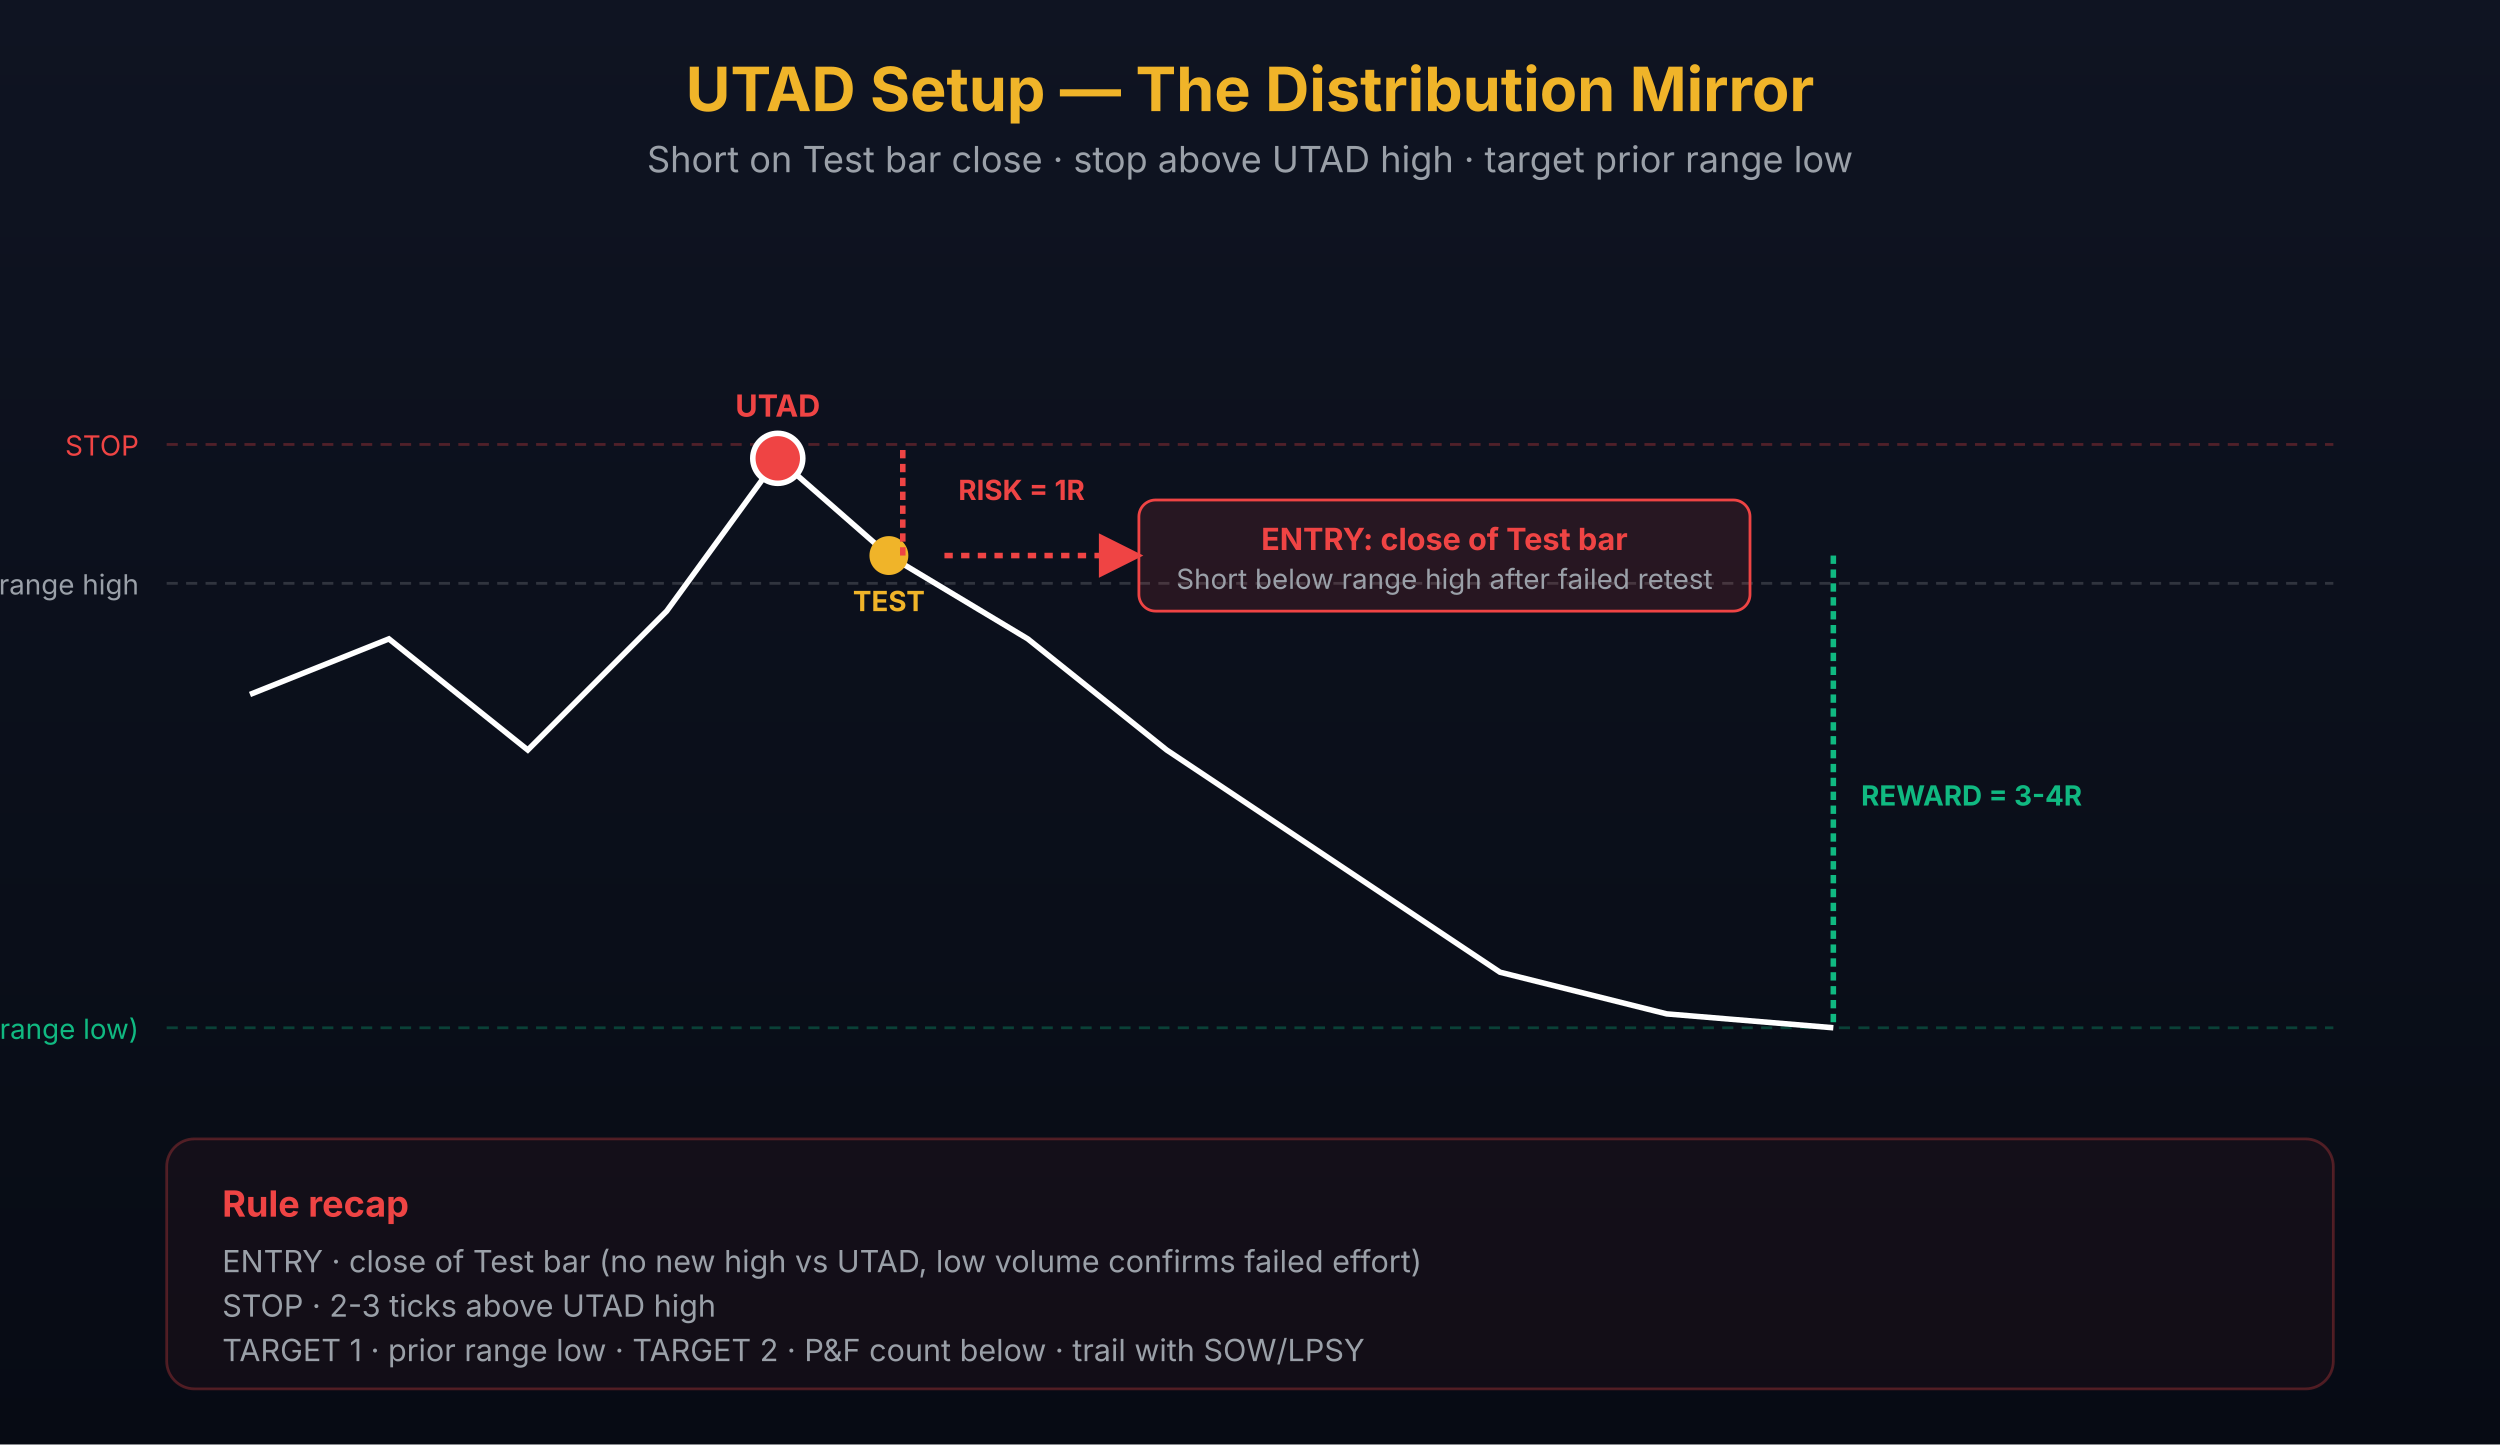
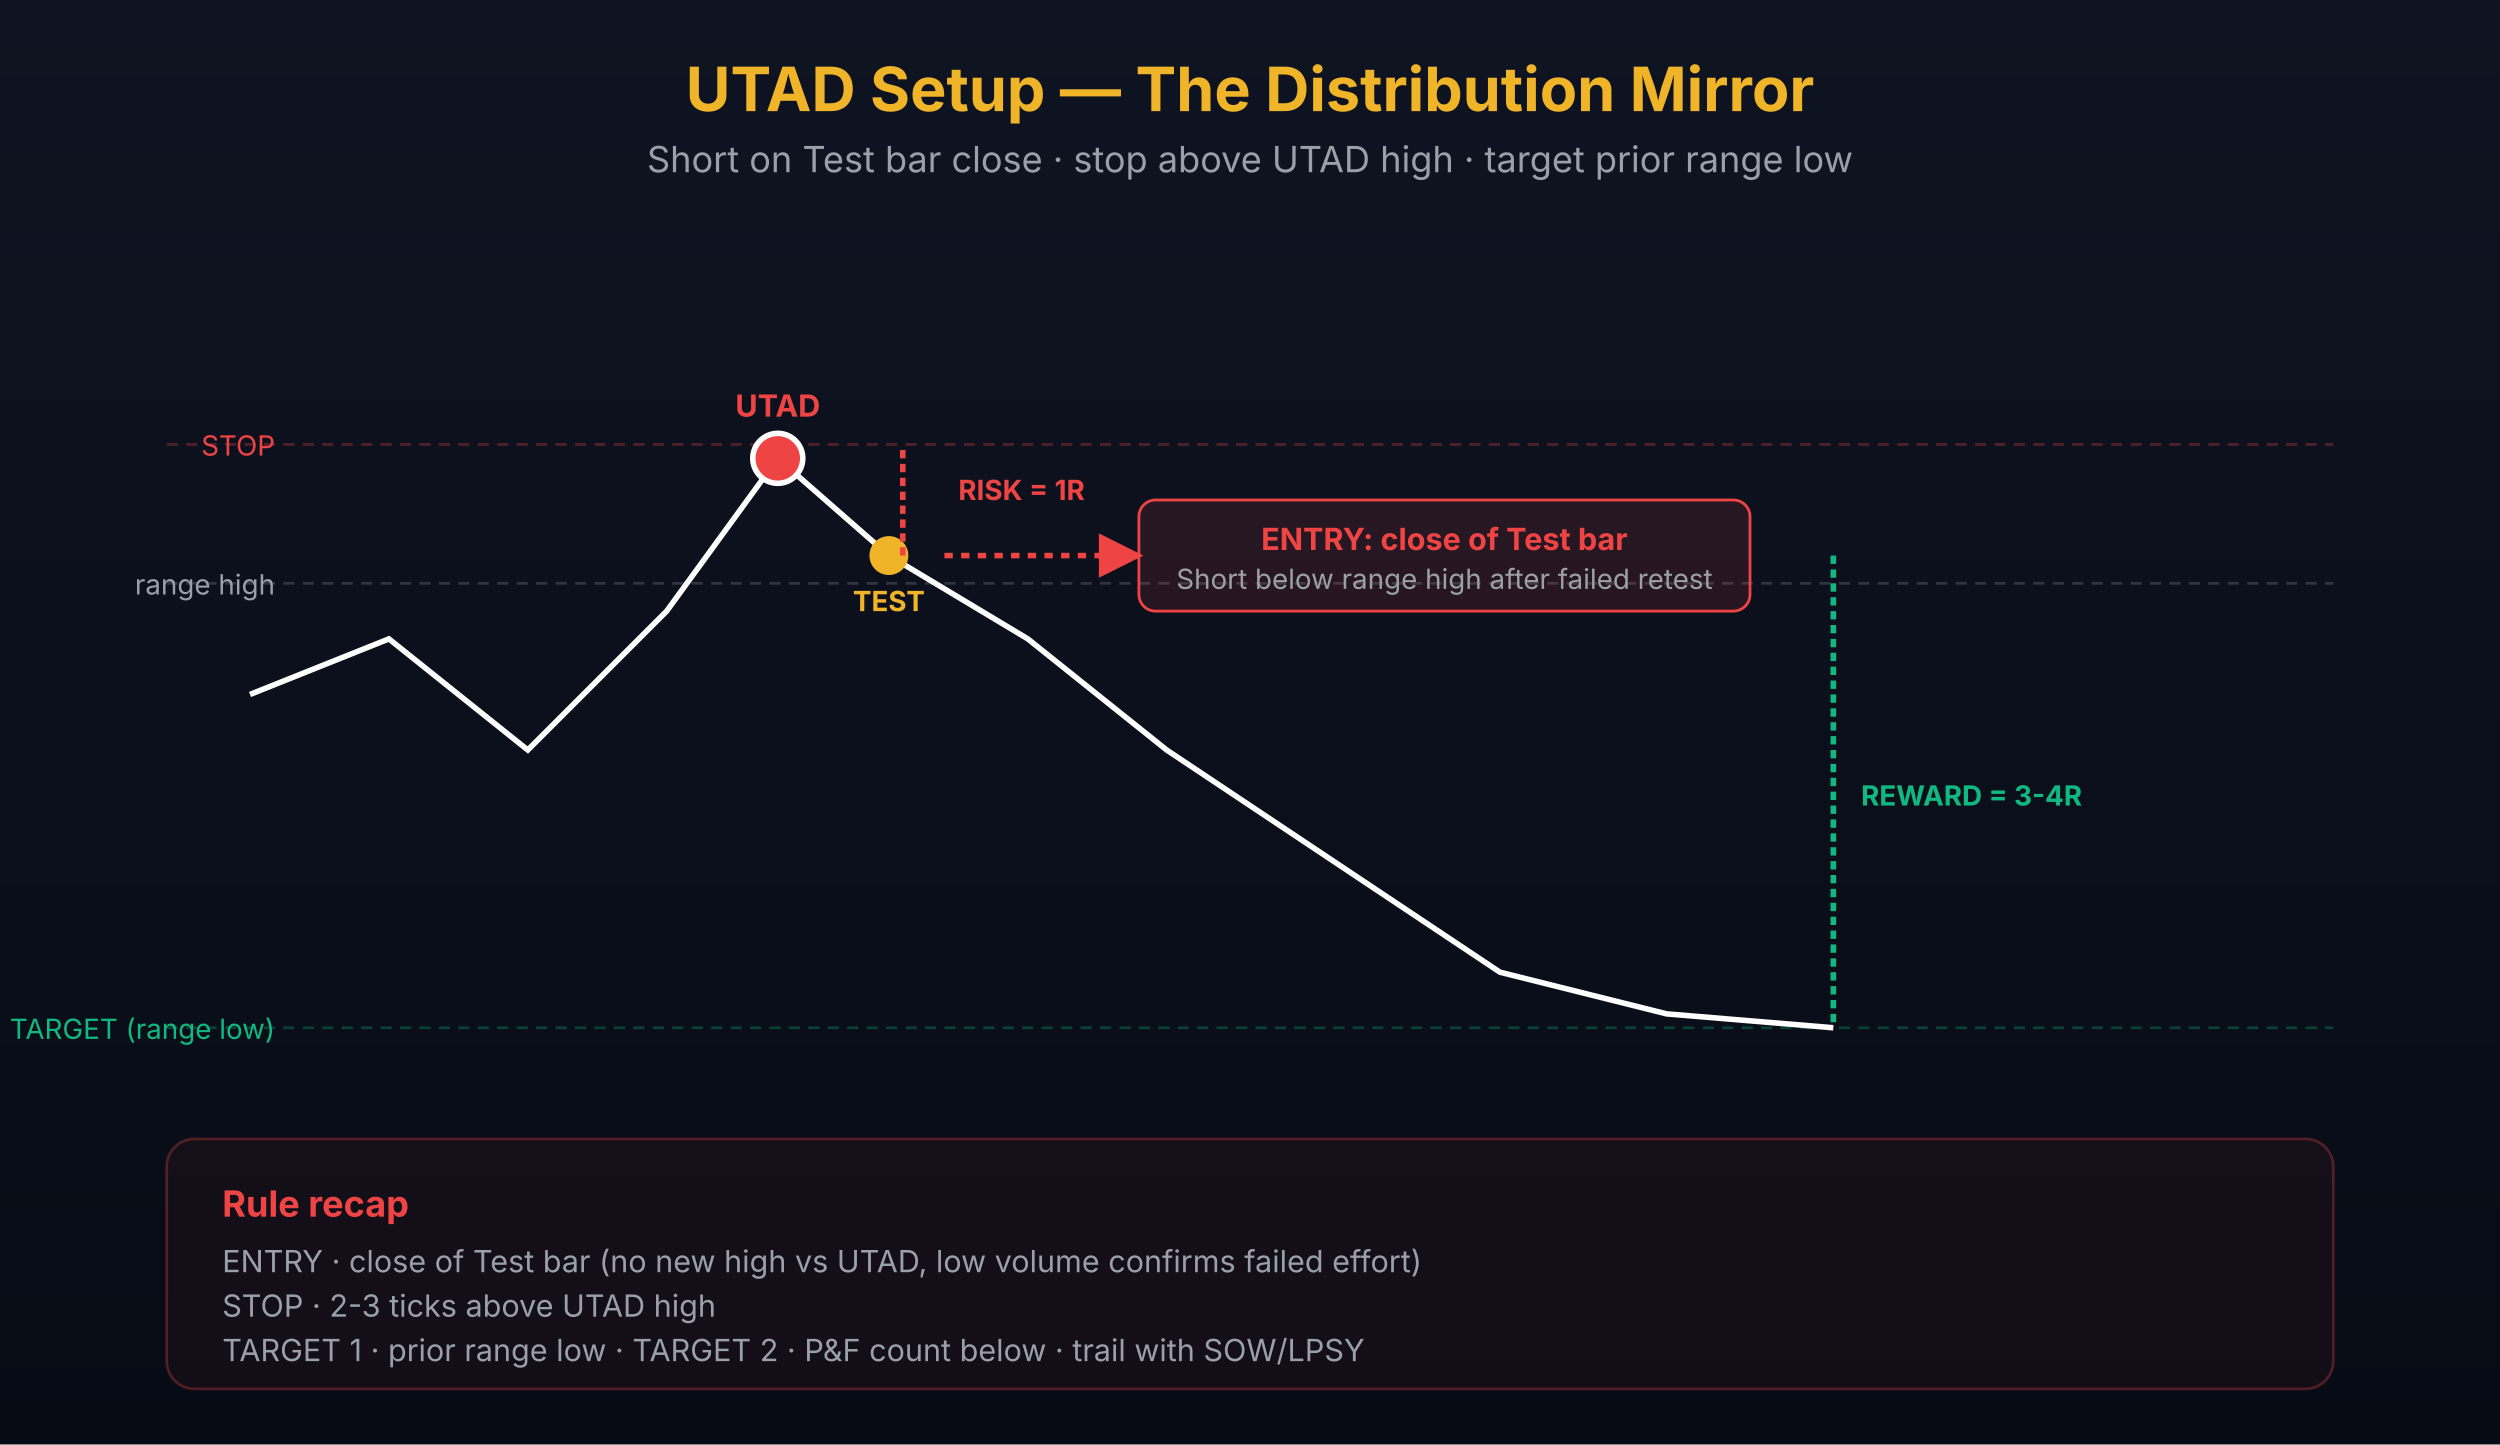
<svg xmlns="http://www.w3.org/2000/svg" viewBox="0 0 900 520" font-family="Inter, system-ui, sans-serif">
  <defs>
    <linearGradient id="bg13" x1="0" x2="0" y1="0" y2="1">
      <stop offset="0%" stop-color="#0F1422" />
      <stop offset="100%" stop-color="#070B14" />
    </linearGradient>
  </defs>
  <rect width="900" height="520" fill="url(#bg13)" />
  <text x="450" y="40" fill="#F0B429" font-size="22" font-weight="700" text-anchor="middle">UTAD Setup — The Distribution Mirror</text>
  <text x="450" y="62" fill="#9AA0A8" font-size="13" text-anchor="middle">Short on Test bar close · stop above UTAD high · target prior range low</text>
  <g transform="translate(60, 100)">
    <line x1="0" y1="60" x2="780" y2="60" stroke="rgba(239,68,68,.3)" stroke-dasharray="4,3" />
    <line x1="0" y1="110" x2="780" y2="110" stroke="rgba(255,255,255,.15)" stroke-dasharray="4,3" />
    <line x1="0" y1="270" x2="780" y2="270" stroke="rgba(16,185,129,.3)" stroke-dasharray="4,3" />
-     <text x="-10" y="64" fill="#EF4444" font-size="10" text-anchor="end">STOP</text>
-     <text x="-10" y="114" fill="#9AA0A8" font-size="10" text-anchor="end">range high</text>
-     <text x="-10" y="274" fill="#10B981" font-size="10" text-anchor="end">TARGET (range low)</text>
+     <text x="39" y="64" fill="#EF4444" font-size="10" text-anchor="end">STOP</text>
+     <text x="39" y="114" fill="#9AA0A8" font-size="10" text-anchor="end">range high</text>
+     <text x="39" y="274" fill="#10B981" font-size="10" text-anchor="end">TARGET (range low)</text>
    <path d="M 30 150 L 80 130 L 130 170 L 180 120 L 220 65 L 260 100 L 310 130 L 360 170 L 420 210 L 480 250 L 540 265 L 600 270" fill="none" stroke="#fff" stroke-width="2" />
    <circle cx="220" cy="65" r="9" fill="#EF4444" stroke="#fff" stroke-width="2" />
    <text x="220" y="50" fill="#EF4444" font-size="11" font-weight="700" text-anchor="middle">UTAD</text>
    <circle cx="260" cy="100" r="7" fill="#F0B429" />
    <text x="260" y="120" fill="#F0B429" font-size="10" font-weight="700" text-anchor="middle">TEST</text>
    <g>
      <rect x="350" y="80" width="220" height="40" rx="6" fill="rgba(239,68,68,.12)" stroke="#EF4444" />
      <text x="460" y="98" fill="#EF4444" font-size="11" font-weight="700" text-anchor="middle">ENTRY: close of Test bar</text>
      <text x="460" y="112" fill="#9AA0A8" font-size="10" text-anchor="middle">Short below range high after failed retest</text>
      <path d="M 280 100 L 350 100" stroke="#EF4444" stroke-width="2" stroke-dasharray="3,3" marker-end="url(#m13)" />
    </g>
    <g>
      <line x1="265" y1="100" x2="265" y2="60" stroke="#EF4444" stroke-width="2" stroke-dasharray="3,2" />
      <text x="285" y="80" fill="#EF4444" font-size="10" font-weight="700">RISK = 1R</text>
    </g>
    <g>
      <line x1="600" y1="100" x2="600" y2="270" stroke="#10B981" stroke-width="2" stroke-dasharray="3,2" />
      <text x="610" y="190" fill="#10B981" font-size="10" font-weight="700">REWARD = 3-4R</text>
    </g>
    <defs>
      <marker id="m13" viewBox="0 0 10 10" refX="9" refY="5" markerWidth="8" markerHeight="8" orient="auto">
        <path d="M0,0 L10,5 L0,10 z" fill="#EF4444" />
      </marker>
    </defs>
  </g>
  <g transform="translate(60, 410)">
    <rect width="780" height="90" rx="10" fill="rgba(239,68,68,.05)" stroke="rgba(239,68,68,.3)" />
    <text x="20" y="28" fill="#EF4444" font-size="13" font-weight="700">Rule recap</text>
    <text x="20" y="48" fill="#9AA0A8" font-size="11">ENTRY · close of Test bar (no new high vs UTAD, low volume confirms failed effort)</text>
    <text x="20" y="64" fill="#9AA0A8" font-size="11">STOP · 2-3 ticks above UTAD high</text>
    <text x="20" y="80" fill="#9AA0A8" font-size="11">TARGET 1 · prior range low · TARGET 2 · P&amp;F count below · trail with SOW/LPSY</text>
  </g>
</svg>
